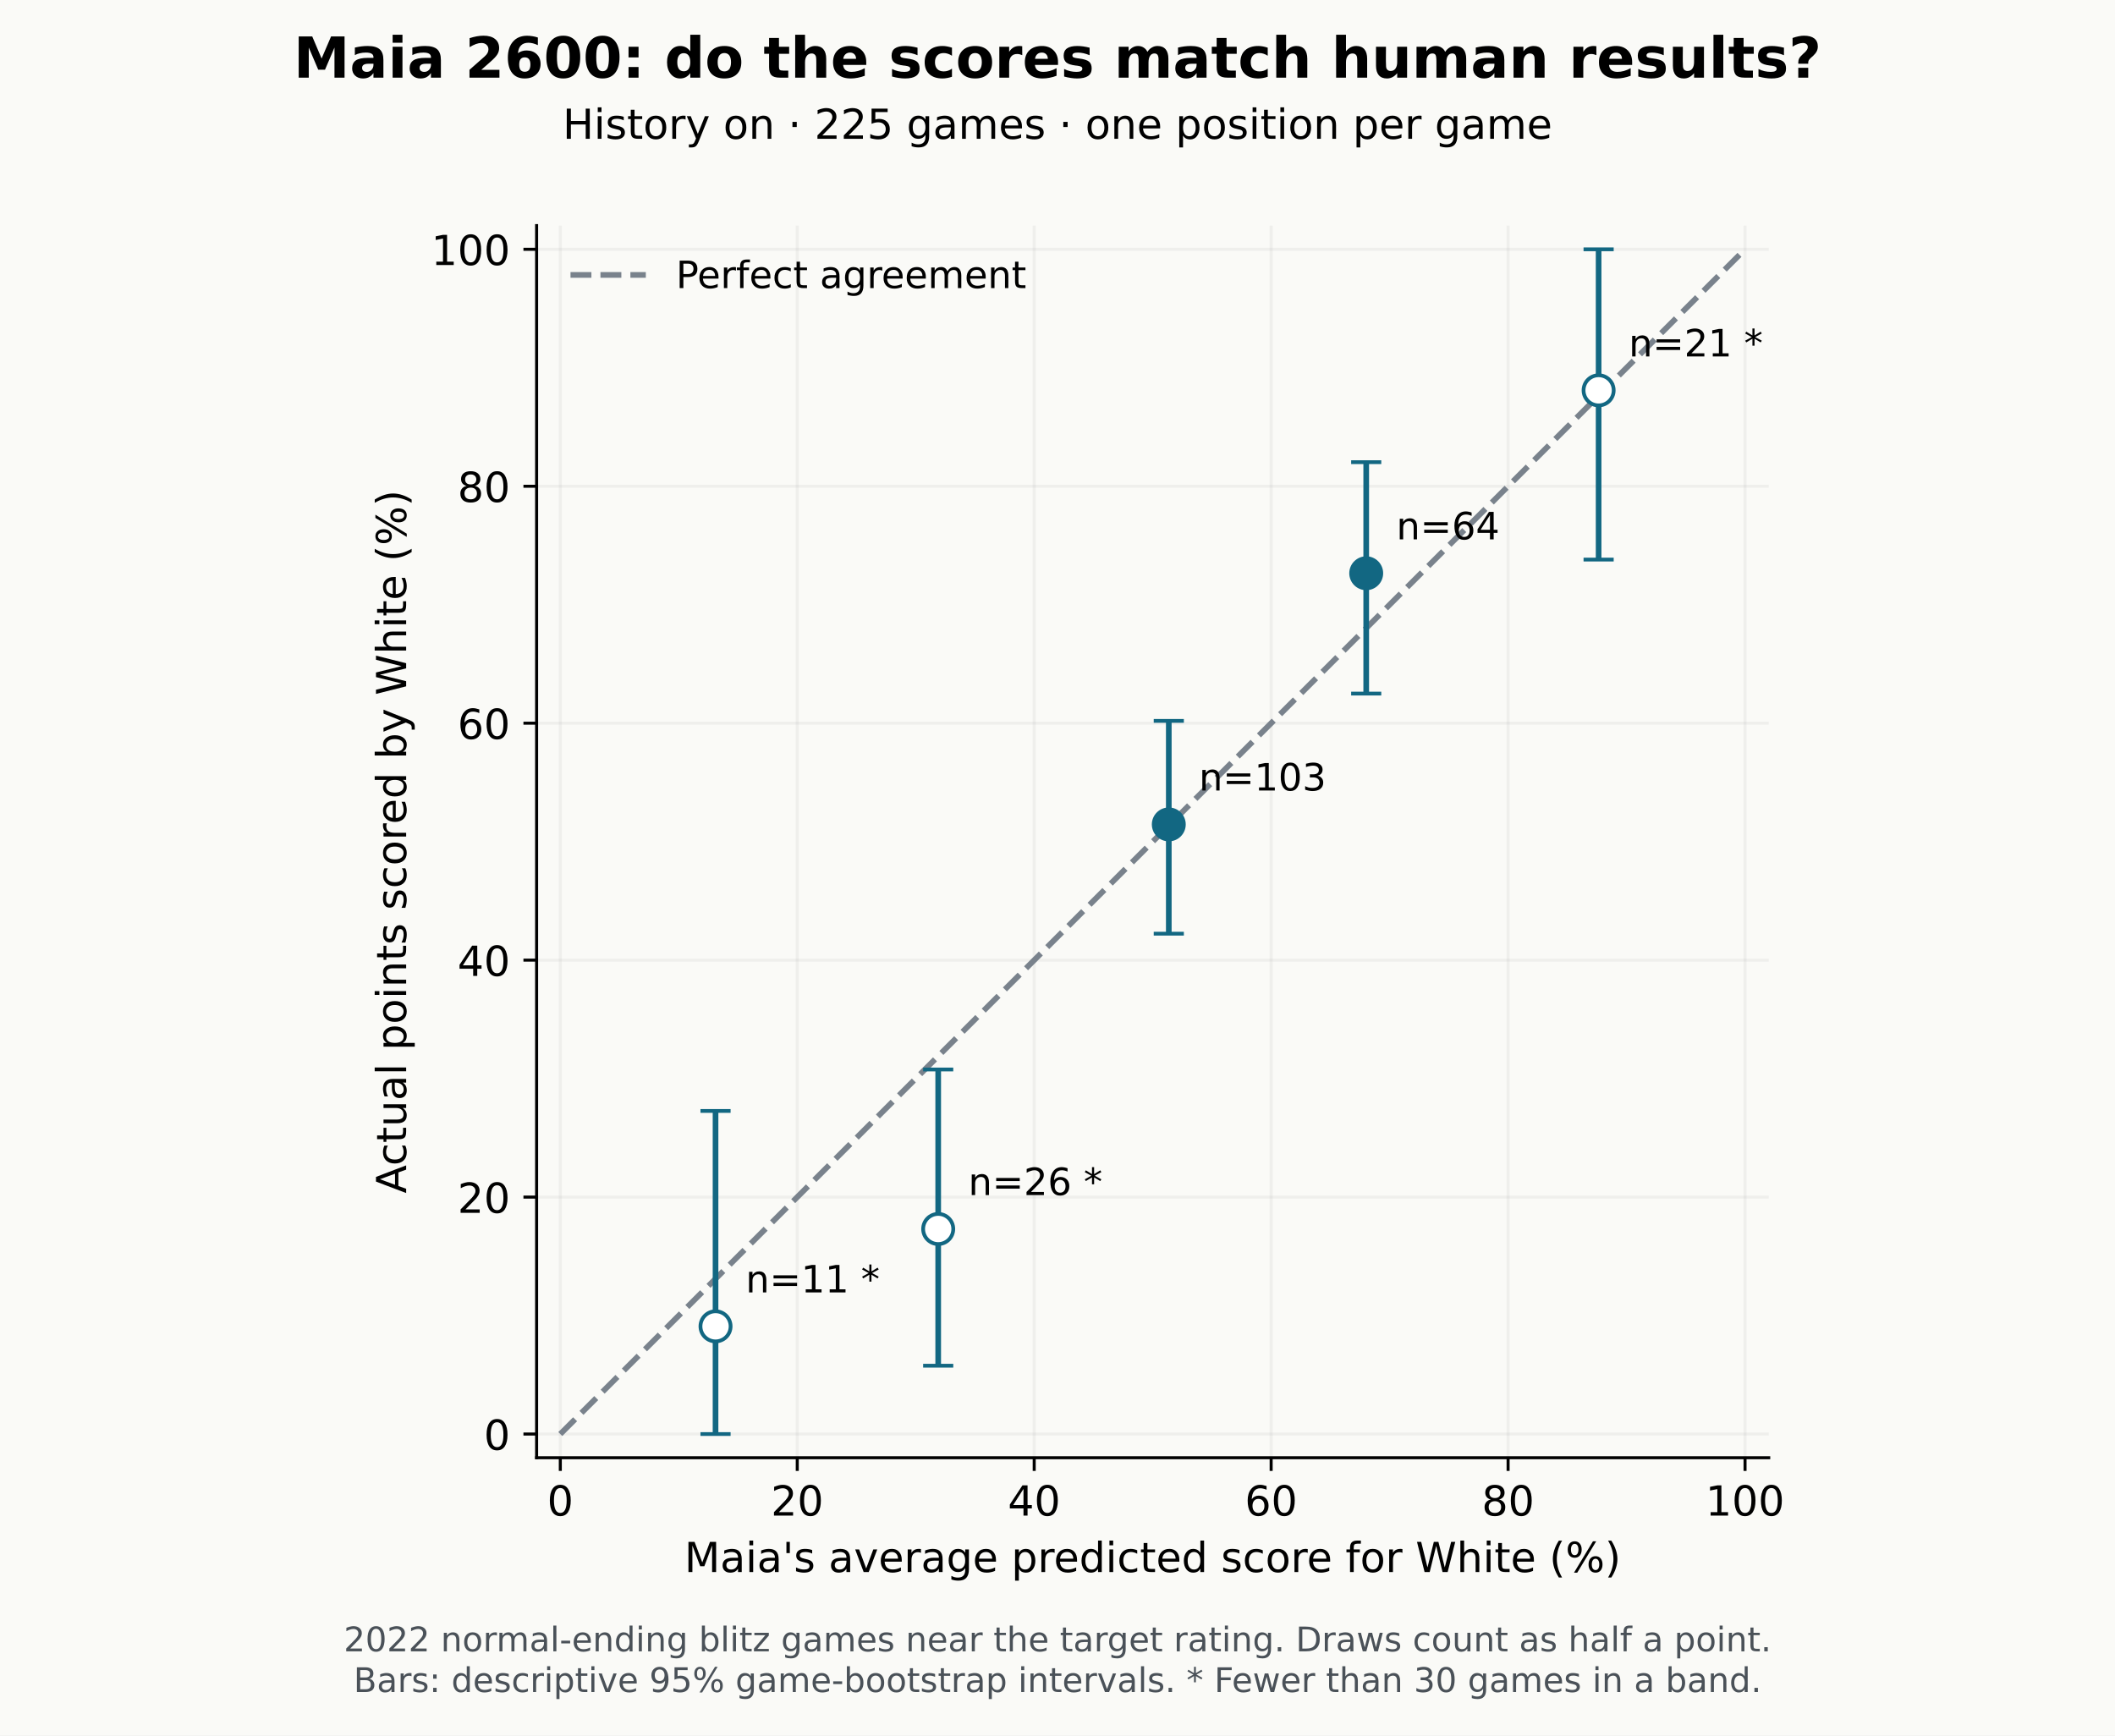
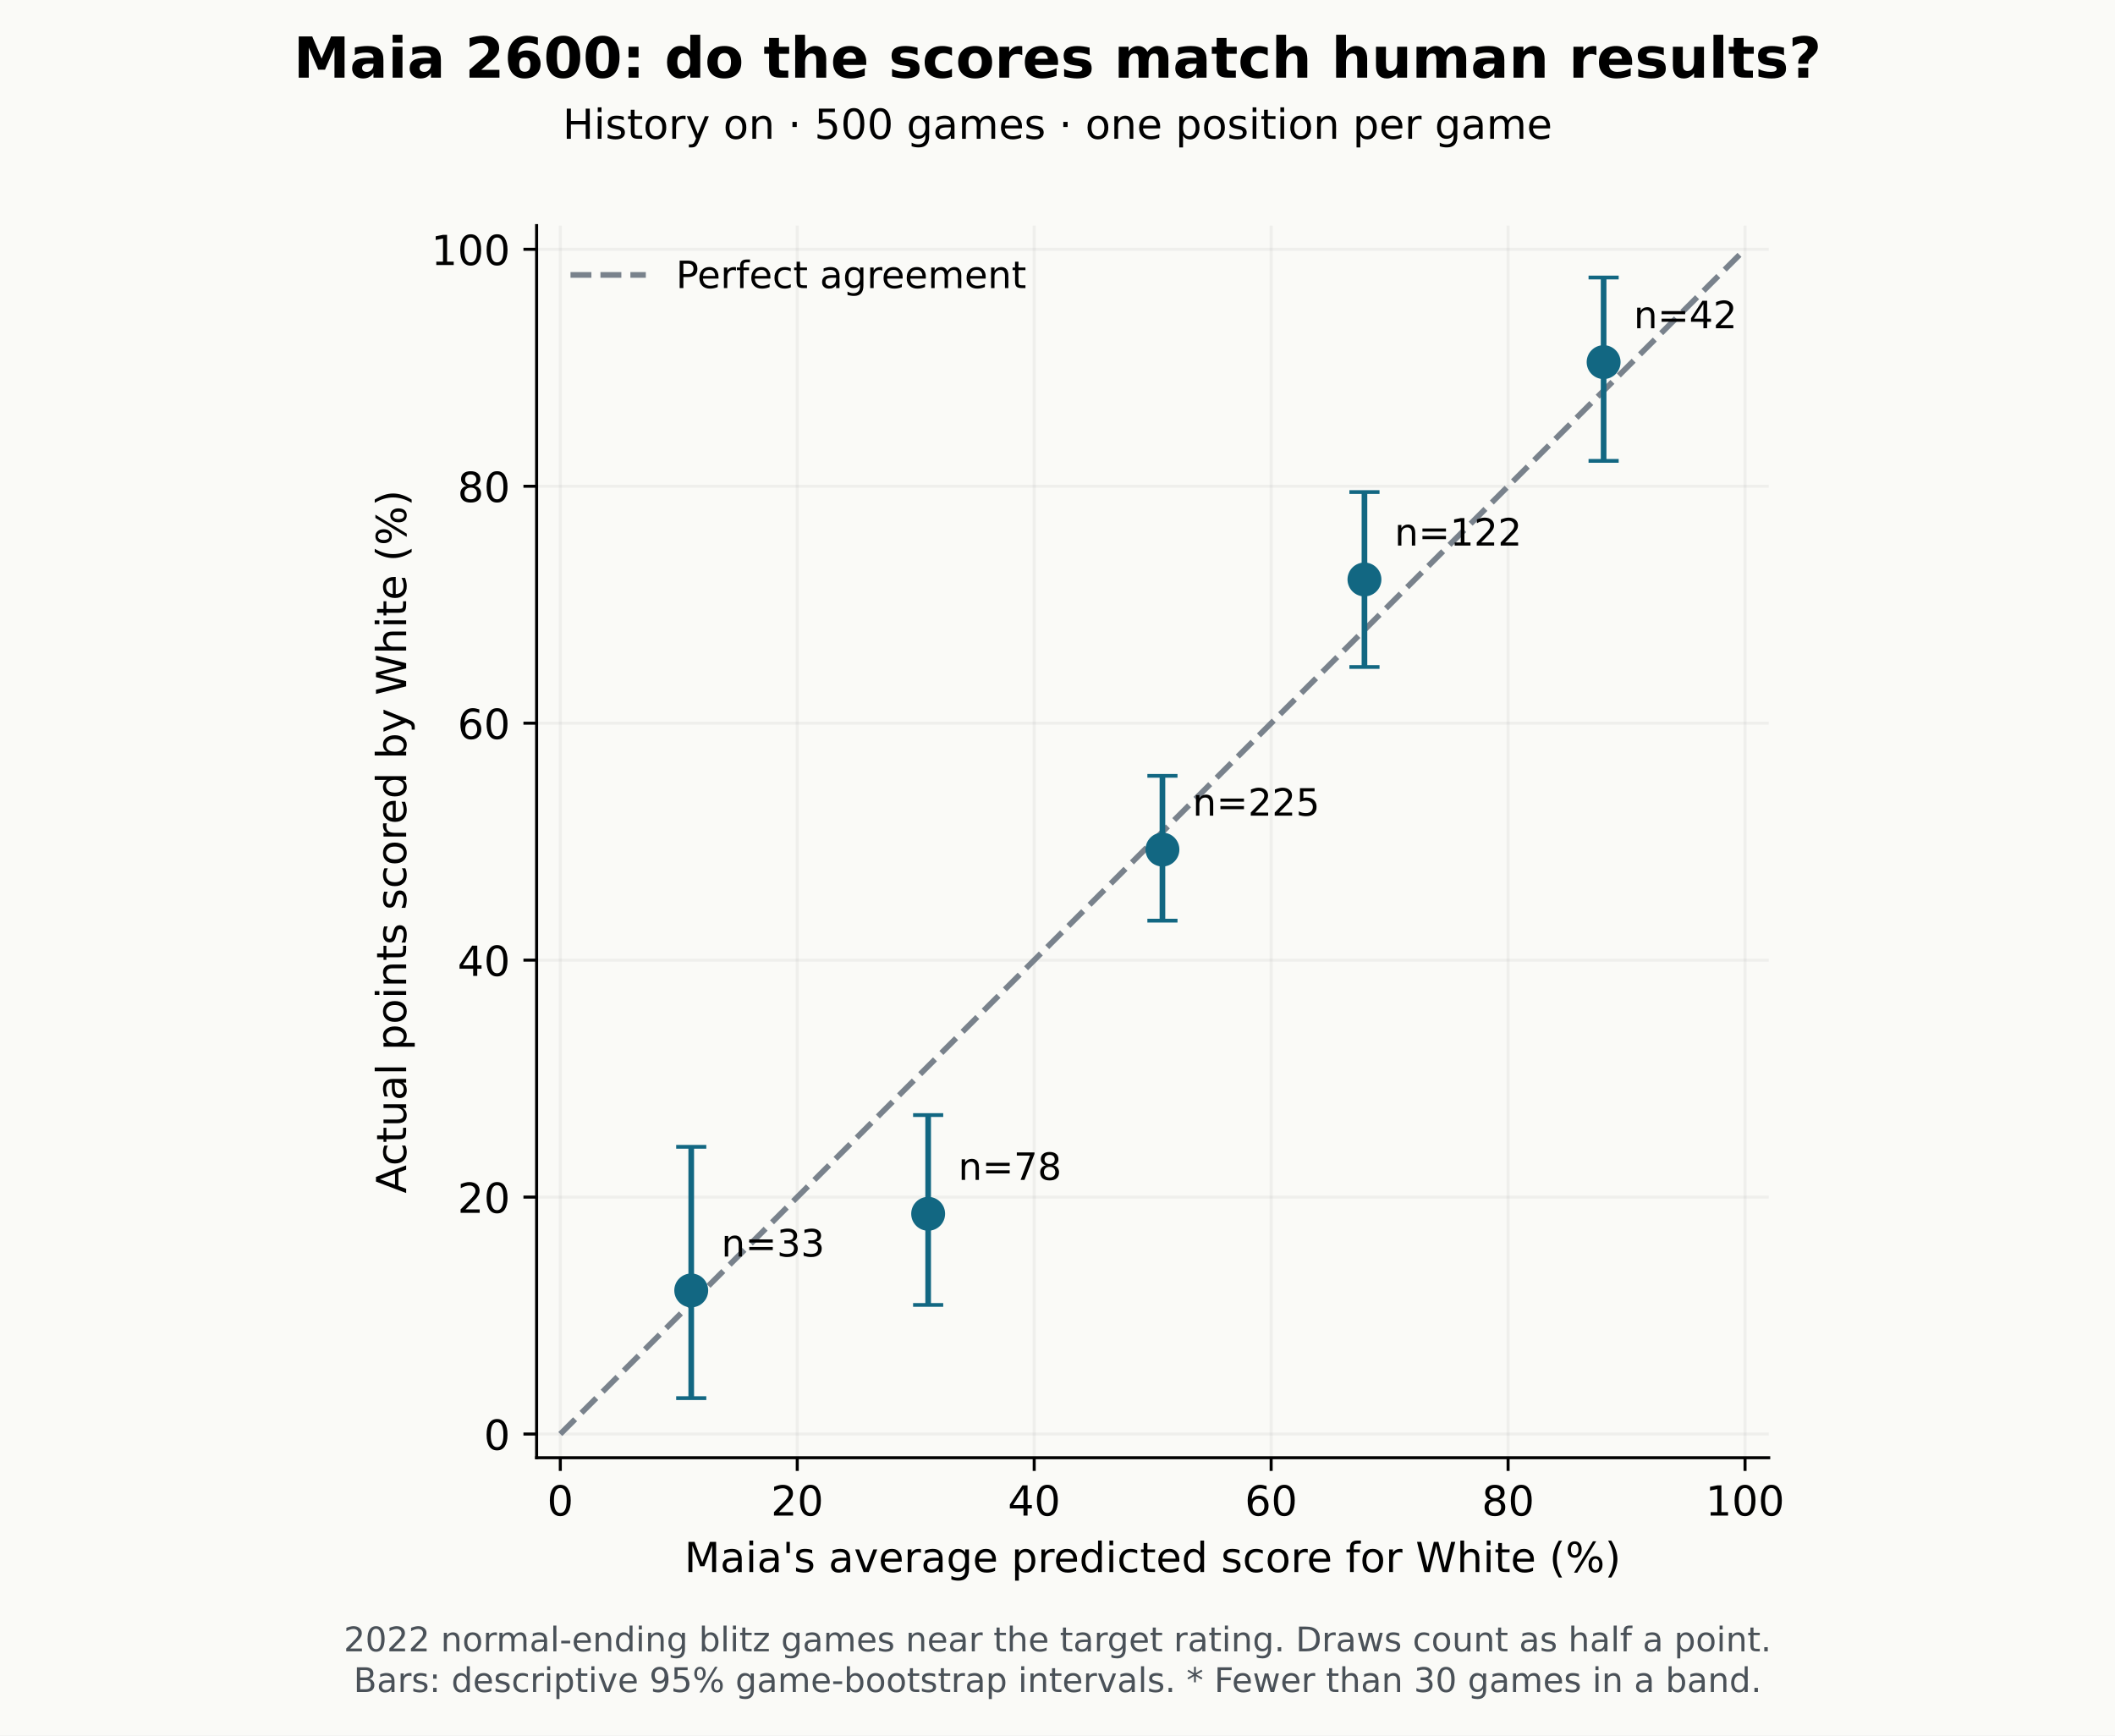
<svg xmlns="http://www.w3.org/2000/svg" xmlns:xlink="http://www.w3.org/1999/xlink" width="561.6pt" height="460.8pt" viewBox="0 0 561.6 460.8" version="1.1">
  <defs>
    <style type="text/css">*{stroke-linejoin: round; stroke-linecap: butt}</style>
  </defs>
  <g id="figure_1">
    <g id="patch_1">
      <path d="M 0 460.8  L 561.6 460.8  L 561.6 0  L 0 0  z " style="fill: #fafaf7" />
    </g>
    <g id="axes_1">
      <g id="patch_2">
        <path d="M 142.488 387.072  L 469.656 387.072  L 469.656 59.904  L 142.488 59.904  z " style="fill: #fafaf7" />
      </g>
      <g id="matplotlib.axis_1">
        <g id="xtick_1">
          <g id="line2d_1">
-             <path d="M 148.78 387.072  L 148.78 59.904  " clip-path="url(#p766867f2b5)" style="fill: none; stroke: #b0b0b0; stroke-opacity: 0.15; stroke-width: 0.8; stroke-linecap: square" />
+             <path d="M 148.78 387.072  L 148.78 59.904  " clip-path="url(#p65d2ee6710)" style="fill: none; stroke: #b0b0b0; stroke-opacity: 0.15; stroke-width: 0.8; stroke-linecap: square" />
          </g>
          <g id="line2d_2">
            <defs>
-               <path id="m01206a2ffa" d="M 0 0  L 0 3.5  " style="stroke: #000000; stroke-width: 0.8" />
+               <path id="m15cb79d4a5" d="M 0 0  L 0 3.5  " style="stroke: #000000; stroke-width: 0.8" />
            </defs>
            <g>
-               <use xlink:href="#m01206a2ffa" x="148.78" y="387.072" style="stroke: #000000; stroke-width: 0.8" />
+               <use xlink:href="#m15cb79d4a5" x="148.78" y="387.072" style="stroke: #000000; stroke-width: 0.8" />
            </g>
          </g>
          <g id="text_1">
            <text style="font-size: 11px; font-family: 'DejaVu Sans'; text-anchor: middle" x="148.78" y="402.429" transform="rotate(-0 148.7797 402.4294)">0</text>
          </g>
        </g>
        <g id="xtick_2">
          <g id="line2d_3">
-             <path d="M 211.697 387.072  L 211.697 59.904  " clip-path="url(#p766867f2b5)" style="fill: none; stroke: #b0b0b0; stroke-opacity: 0.15; stroke-width: 0.8; stroke-linecap: square" />
+             <path d="M 211.697 387.072  L 211.697 59.904  " clip-path="url(#p65d2ee6710)" style="fill: none; stroke: #b0b0b0; stroke-opacity: 0.15; stroke-width: 0.8; stroke-linecap: square" />
          </g>
          <g id="line2d_4">
            <g>
-               <use xlink:href="#m01206a2ffa" x="211.697" y="387.072" style="stroke: #000000; stroke-width: 0.8" />
+               <use xlink:href="#m15cb79d4a5" x="211.697" y="387.072" style="stroke: #000000; stroke-width: 0.8" />
            </g>
          </g>
          <g id="text_2">
            <text style="font-size: 11px; font-family: 'DejaVu Sans'; text-anchor: middle" x="211.697" y="402.429" transform="rotate(-0 211.6966 402.4294)">20</text>
          </g>
        </g>
        <g id="xtick_3">
          <g id="line2d_5">
-             <path d="M 274.614 387.072  L 274.614 59.904  " clip-path="url(#p766867f2b5)" style="fill: none; stroke: #b0b0b0; stroke-opacity: 0.15; stroke-width: 0.8; stroke-linecap: square" />
+             <path d="M 274.614 387.072  L 274.614 59.904  " clip-path="url(#p65d2ee6710)" style="fill: none; stroke: #b0b0b0; stroke-opacity: 0.15; stroke-width: 0.8; stroke-linecap: square" />
          </g>
          <g id="line2d_6">
            <g>
-               <use xlink:href="#m01206a2ffa" x="274.614" y="387.072" style="stroke: #000000; stroke-width: 0.8" />
+               <use xlink:href="#m15cb79d4a5" x="274.614" y="387.072" style="stroke: #000000; stroke-width: 0.8" />
            </g>
          </g>
          <g id="text_3">
            <text style="font-size: 11px; font-family: 'DejaVu Sans'; text-anchor: middle" x="274.614" y="402.429" transform="rotate(-0 274.6135 402.4294)">40</text>
          </g>
        </g>
        <g id="xtick_4">
          <g id="line2d_7">
-             <path d="M 337.53 387.072  L 337.53 59.904  " clip-path="url(#p766867f2b5)" style="fill: none; stroke: #b0b0b0; stroke-opacity: 0.15; stroke-width: 0.8; stroke-linecap: square" />
+             <path d="M 337.53 387.072  L 337.53 59.904  " clip-path="url(#p65d2ee6710)" style="fill: none; stroke: #b0b0b0; stroke-opacity: 0.15; stroke-width: 0.8; stroke-linecap: square" />
          </g>
          <g id="line2d_8">
            <g>
-               <use xlink:href="#m01206a2ffa" x="337.53" y="387.072" style="stroke: #000000; stroke-width: 0.8" />
+               <use xlink:href="#m15cb79d4a5" x="337.53" y="387.072" style="stroke: #000000; stroke-width: 0.8" />
            </g>
          </g>
          <g id="text_4">
            <text style="font-size: 11px; font-family: 'DejaVu Sans'; text-anchor: middle" x="337.53" y="402.429" transform="rotate(-0 337.5305 402.4294)">60</text>
          </g>
        </g>
        <g id="xtick_5">
          <g id="line2d_9">
-             <path d="M 400.447 387.072  L 400.447 59.904  " clip-path="url(#p766867f2b5)" style="fill: none; stroke: #b0b0b0; stroke-opacity: 0.15; stroke-width: 0.8; stroke-linecap: square" />
+             <path d="M 400.447 387.072  L 400.447 59.904  " clip-path="url(#p65d2ee6710)" style="fill: none; stroke: #b0b0b0; stroke-opacity: 0.15; stroke-width: 0.8; stroke-linecap: square" />
          </g>
          <g id="line2d_10">
            <g>
-               <use xlink:href="#m01206a2ffa" x="400.447" y="387.072" style="stroke: #000000; stroke-width: 0.8" />
+               <use xlink:href="#m15cb79d4a5" x="400.447" y="387.072" style="stroke: #000000; stroke-width: 0.8" />
            </g>
          </g>
          <g id="text_5">
            <text style="font-size: 11px; font-family: 'DejaVu Sans'; text-anchor: middle" x="400.447" y="402.429" transform="rotate(-0 400.4474 402.4294)">80</text>
          </g>
        </g>
        <g id="xtick_6">
          <g id="line2d_11">
-             <path d="M 463.364 387.072  L 463.364 59.904  " clip-path="url(#p766867f2b5)" style="fill: none; stroke: #b0b0b0; stroke-opacity: 0.15; stroke-width: 0.8; stroke-linecap: square" />
+             <path d="M 463.364 387.072  L 463.364 59.904  " clip-path="url(#p65d2ee6710)" style="fill: none; stroke: #b0b0b0; stroke-opacity: 0.15; stroke-width: 0.8; stroke-linecap: square" />
          </g>
          <g id="line2d_12">
            <g>
-               <use xlink:href="#m01206a2ffa" x="463.364" y="387.072" style="stroke: #000000; stroke-width: 0.8" />
+               <use xlink:href="#m15cb79d4a5" x="463.364" y="387.072" style="stroke: #000000; stroke-width: 0.8" />
            </g>
          </g>
          <g id="text_6">
            <text style="font-size: 11px; font-family: 'DejaVu Sans'; text-anchor: middle" x="463.364" y="402.429" transform="rotate(-0 463.3643 402.4294)">100</text>
          </g>
        </g>
        <g id="text_7">
          <text style="font-size: 11px; font-family: 'DejaVu Sans'; text-anchor: middle" x="306.072" y="417.43" transform="rotate(-0 306.072 417.4303)">Maia's average predicted score for White (%)</text>
        </g>
      </g>
      <g id="matplotlib.axis_2">
        <g id="ytick_1">
          <g id="line2d_13">
-             <path d="M 142.488 380.78  L 469.656 380.78  " clip-path="url(#p766867f2b5)" style="fill: none; stroke: #b0b0b0; stroke-opacity: 0.15; stroke-width: 0.8; stroke-linecap: square" />
+             <path d="M 142.488 380.78  L 469.656 380.78  " clip-path="url(#p65d2ee6710)" style="fill: none; stroke: #b0b0b0; stroke-opacity: 0.15; stroke-width: 0.8; stroke-linecap: square" />
          </g>
          <g id="line2d_14">
            <defs>
-               <path id="m80ba3c04c6" d="M 0 0  L -3.5 0  " style="stroke: #000000; stroke-width: 0.8" />
+               <path id="m5ed6c0eba9" d="M 0 0  L -3.5 0  " style="stroke: #000000; stroke-width: 0.8" />
            </defs>
            <g>
-               <use xlink:href="#m80ba3c04c6" x="142.488" y="380.78" style="stroke: #000000; stroke-width: 0.8" />
+               <use xlink:href="#m5ed6c0eba9" x="142.488" y="380.78" style="stroke: #000000; stroke-width: 0.8" />
            </g>
          </g>
          <g id="text_8">
            <text style="font-size: 11px; font-family: 'DejaVu Sans'; text-anchor: end" x="135.488" y="384.959" transform="rotate(-0 135.488 384.959)">0</text>
          </g>
        </g>
        <g id="ytick_2">
          <g id="line2d_15">
-             <path d="M 142.488 317.863  L 469.656 317.863  " clip-path="url(#p766867f2b5)" style="fill: none; stroke: #b0b0b0; stroke-opacity: 0.15; stroke-width: 0.8; stroke-linecap: square" />
+             <path d="M 142.488 317.863  L 469.656 317.863  " clip-path="url(#p65d2ee6710)" style="fill: none; stroke: #b0b0b0; stroke-opacity: 0.15; stroke-width: 0.8; stroke-linecap: square" />
          </g>
          <g id="line2d_16">
            <g>
-               <use xlink:href="#m80ba3c04c6" x="142.488" y="317.863" style="stroke: #000000; stroke-width: 0.8" />
+               <use xlink:href="#m5ed6c0eba9" x="142.488" y="317.863" style="stroke: #000000; stroke-width: 0.8" />
            </g>
          </g>
          <g id="text_9">
            <text style="font-size: 11px; font-family: 'DejaVu Sans'; text-anchor: end" x="135.488" y="322.042" transform="rotate(-0 135.488 322.0421)">20</text>
          </g>
        </g>
        <g id="ytick_3">
          <g id="line2d_17">
-             <path d="M 142.488 254.946  L 469.656 254.946  " clip-path="url(#p766867f2b5)" style="fill: none; stroke: #b0b0b0; stroke-opacity: 0.15; stroke-width: 0.8; stroke-linecap: square" />
+             <path d="M 142.488 254.946  L 469.656 254.946  " clip-path="url(#p65d2ee6710)" style="fill: none; stroke: #b0b0b0; stroke-opacity: 0.15; stroke-width: 0.8; stroke-linecap: square" />
          </g>
          <g id="line2d_18">
            <g>
-               <use xlink:href="#m80ba3c04c6" x="142.488" y="254.946" style="stroke: #000000; stroke-width: 0.8" />
+               <use xlink:href="#m5ed6c0eba9" x="142.488" y="254.946" style="stroke: #000000; stroke-width: 0.8" />
            </g>
          </g>
          <g id="text_10">
            <text style="font-size: 11px; font-family: 'DejaVu Sans'; text-anchor: end" x="135.488" y="259.125" transform="rotate(-0 135.488 259.1252)">40</text>
          </g>
        </g>
        <g id="ytick_4">
          <g id="line2d_19">
-             <path d="M 142.488 192.03  L 469.656 192.03  " clip-path="url(#p766867f2b5)" style="fill: none; stroke: #b0b0b0; stroke-opacity: 0.15; stroke-width: 0.8; stroke-linecap: square" />
+             <path d="M 142.488 192.03  L 469.656 192.03  " clip-path="url(#p65d2ee6710)" style="fill: none; stroke: #b0b0b0; stroke-opacity: 0.15; stroke-width: 0.8; stroke-linecap: square" />
          </g>
          <g id="line2d_20">
            <g>
-               <use xlink:href="#m80ba3c04c6" x="142.488" y="192.03" style="stroke: #000000; stroke-width: 0.8" />
+               <use xlink:href="#m5ed6c0eba9" x="142.488" y="192.03" style="stroke: #000000; stroke-width: 0.8" />
            </g>
          </g>
          <g id="text_11">
            <text style="font-size: 11px; font-family: 'DejaVu Sans'; text-anchor: end" x="135.488" y="196.208" transform="rotate(-0 135.488 196.2082)">60</text>
          </g>
        </g>
        <g id="ytick_5">
          <g id="line2d_21">
-             <path d="M 142.488 129.113  L 469.656 129.113  " clip-path="url(#p766867f2b5)" style="fill: none; stroke: #b0b0b0; stroke-opacity: 0.15; stroke-width: 0.8; stroke-linecap: square" />
+             <path d="M 142.488 129.113  L 469.656 129.113  " clip-path="url(#p65d2ee6710)" style="fill: none; stroke: #b0b0b0; stroke-opacity: 0.15; stroke-width: 0.8; stroke-linecap: square" />
          </g>
          <g id="line2d_22">
            <g>
-               <use xlink:href="#m80ba3c04c6" x="142.488" y="129.113" style="stroke: #000000; stroke-width: 0.8" />
+               <use xlink:href="#m5ed6c0eba9" x="142.488" y="129.113" style="stroke: #000000; stroke-width: 0.8" />
            </g>
          </g>
          <g id="text_12">
            <text style="font-size: 11px; font-family: 'DejaVu Sans'; text-anchor: end" x="135.488" y="133.291" transform="rotate(-0 135.488 133.2913)">80</text>
          </g>
        </g>
        <g id="ytick_6">
          <g id="line2d_23">
-             <path d="M 142.488 66.196  L 469.656 66.196  " clip-path="url(#p766867f2b5)" style="fill: none; stroke: #b0b0b0; stroke-opacity: 0.15; stroke-width: 0.8; stroke-linecap: square" />
+             <path d="M 142.488 66.196  L 469.656 66.196  " clip-path="url(#p65d2ee6710)" style="fill: none; stroke: #b0b0b0; stroke-opacity: 0.15; stroke-width: 0.8; stroke-linecap: square" />
          </g>
          <g id="line2d_24">
            <g>
-               <use xlink:href="#m80ba3c04c6" x="142.488" y="66.196" style="stroke: #000000; stroke-width: 0.8" />
+               <use xlink:href="#m5ed6c0eba9" x="142.488" y="66.196" style="stroke: #000000; stroke-width: 0.8" />
            </g>
          </g>
          <g id="text_13">
            <text style="font-size: 11px; font-family: 'DejaVu Sans'; text-anchor: end" x="135.488" y="70.374" transform="rotate(-0 135.488 70.3744)">100</text>
          </g>
        </g>
        <g id="text_14">
          <text style="font-size: 11px; font-family: 'DejaVu Sans'; text-anchor: middle" x="107.849" y="223.488" transform="rotate(-90 107.8492 223.488)">Actual points scored by White (%)</text>
        </g>
      </g>
      <g id="line2d_25">
-         <path d="M 148.78 380.78  L 463.364 66.196  " clip-path="url(#p766867f2b5)" style="fill: none; stroke-dasharray: 5.55,2.4; stroke-dashoffset: 0; stroke: #79828c; stroke-width: 1.5" />
+         <path d="M 148.78 380.78  L 463.364 66.196  " clip-path="url(#p65d2ee6710)" style="fill: none; stroke-dasharray: 5.55,2.4; stroke-dashoffset: 0; stroke: #79828c; stroke-width: 1.5" />
      </g>
      <g id="patch_3">
        <path d="M 142.488 387.072  L 142.488 59.904  " style="fill: none; stroke: #000000; stroke-width: 0.8; stroke-linejoin: miter; stroke-linecap: square" />
      </g>
      <g id="patch_4">
        <path d="M 142.488 387.072  L 469.656 387.072  " style="fill: none; stroke: #000000; stroke-width: 0.8; stroke-linejoin: miter; stroke-linecap: square" />
      </g>
      <g id="LineCollection_1">
-         <path d="M 189.997 380.78  L 189.997 294.985  " clip-path="url(#p766867f2b5)" style="fill: none; stroke: #126782; stroke-width: 1.5" />
+         <path d="M 183.545 371.247  L 183.545 304.517  " clip-path="url(#p65d2ee6710)" style="fill: none; stroke: #126782; stroke-width: 1.5" />
      </g>
      <g id="line2d_26">
        <defs>
-           <path id="m9a4dbe49ac" d="M 4 0  L -4 -0  " style="stroke: #126782" />
+           <path id="m29cdae5cb8" d="M 4 0  L -4 -0  " style="stroke: #126782" />
        </defs>
-         <g clip-path="url(#p766867f2b5)">
-           <use xlink:href="#m9a4dbe49ac" x="189.997" y="380.78" style="fill: #126782; stroke: #126782" />
+         <g clip-path="url(#p65d2ee6710)">
+           <use xlink:href="#m29cdae5cb8" x="183.545" y="371.247" style="fill: #126782; stroke: #126782" />
        </g>
      </g>
      <g id="line2d_27">
-         <g clip-path="url(#p766867f2b5)">
-           <use xlink:href="#m9a4dbe49ac" x="189.997" y="294.985" style="fill: #126782; stroke: #126782" />
+         <g clip-path="url(#p65d2ee6710)">
+           <use xlink:href="#m29cdae5cb8" x="183.545" y="304.517" style="fill: #126782; stroke: #126782" />
        </g>
      </g>
      <g id="text_15">
-         <text style="font-size: 10px; font-family: 'DejaVu Sans'; text-anchor: start" x="197.997" y="343.182" transform="rotate(-0 197.9967 343.1817)">n=11 *</text>
+         <text style="font-size: 10px; font-family: 'DejaVu Sans'; text-anchor: start" x="191.545" y="333.649" transform="rotate(-0 191.5447 333.6488)">n=33</text>
      </g>
      <g id="LineCollection_2">
-         <path d="M 249.122 362.631  L 249.122 283.985  " clip-path="url(#p766867f2b5)" style="fill: none; stroke: #126782; stroke-width: 1.5" />
+         <path d="M 246.454 346.499  L 246.454 296.084  " clip-path="url(#p65d2ee6710)" style="fill: none; stroke: #126782; stroke-width: 1.5" />
      </g>
      <g id="line2d_28">
-         <g clip-path="url(#p766867f2b5)">
-           <use xlink:href="#m9a4dbe49ac" x="249.122" y="362.631" style="fill: #126782; stroke: #126782" />
+         <g clip-path="url(#p65d2ee6710)">
+           <use xlink:href="#m29cdae5cb8" x="246.454" y="346.499" style="fill: #126782; stroke: #126782" />
        </g>
      </g>
      <g id="line2d_29">
-         <g clip-path="url(#p766867f2b5)">
-           <use xlink:href="#m9a4dbe49ac" x="249.122" y="283.985" style="fill: #126782; stroke: #126782" />
+         <g clip-path="url(#p65d2ee6710)">
+           <use xlink:href="#m29cdae5cb8" x="246.454" y="296.084" style="fill: #126782; stroke: #126782" />
        </g>
      </g>
      <g id="text_16">
-         <text style="font-size: 10px; font-family: 'DejaVu Sans'; text-anchor: start" x="257.122" y="317.333" transform="rotate(-0 257.1221 317.333)">n=26 *</text>
+         <text style="font-size: 10px; font-family: 'DejaVu Sans'; text-anchor: start" x="254.454" y="313.3" transform="rotate(-0 254.454 313.2998)">n=78</text>
      </g>
      <g id="LineCollection_3">
-         <path d="M 310.351 247.922  L 310.351 191.419  " clip-path="url(#p766867f2b5)" style="fill: none; stroke: #126782; stroke-width: 1.5" />
+         <path d="M 308.664 244.46  L 308.664 206.011  " clip-path="url(#p65d2ee6710)" style="fill: none; stroke: #126782; stroke-width: 1.5" />
      </g>
      <g id="line2d_30">
-         <g clip-path="url(#p766867f2b5)">
-           <use xlink:href="#m9a4dbe49ac" x="310.351" y="247.922" style="fill: #126782; stroke: #126782" />
+         <g clip-path="url(#p65d2ee6710)">
+           <use xlink:href="#m29cdae5cb8" x="308.664" y="244.46" style="fill: #126782; stroke: #126782" />
        </g>
      </g>
      <g id="line2d_31">
-         <g clip-path="url(#p766867f2b5)">
-           <use xlink:href="#m9a4dbe49ac" x="310.351" y="191.419" style="fill: #126782; stroke: #126782" />
+         <g clip-path="url(#p65d2ee6710)">
+           <use xlink:href="#m29cdae5cb8" x="308.664" y="206.011" style="fill: #126782; stroke: #126782" />
        </g>
      </g>
      <g id="text_17">
-         <text style="font-size: 10px; font-family: 'DejaVu Sans'; text-anchor: start" x="318.351" y="209.907" transform="rotate(-0 318.3511 209.9067)">n=103</text>
+         <text style="font-size: 10px; font-family: 'DejaVu Sans'; text-anchor: start" x="316.664" y="216.585" transform="rotate(-0 316.6643 216.5852)">n=225</text>
      </g>
      <g id="LineCollection_4">
-         <path d="M 362.773 184.165  L 362.773 122.723  " clip-path="url(#p766867f2b5)" style="fill: none; stroke: #126782; stroke-width: 1.5" />
+         <path d="M 362.306 177.106  L 362.306 130.66  " clip-path="url(#p65d2ee6710)" style="fill: none; stroke: #126782; stroke-width: 1.5" />
      </g>
      <g id="line2d_32">
-         <g clip-path="url(#p766867f2b5)">
-           <use xlink:href="#m9a4dbe49ac" x="362.773" y="184.165" style="fill: #126782; stroke: #126782" />
+         <g clip-path="url(#p65d2ee6710)">
+           <use xlink:href="#m29cdae5cb8" x="362.306" y="177.106" style="fill: #126782; stroke: #126782" />
        </g>
      </g>
      <g id="line2d_33">
-         <g clip-path="url(#p766867f2b5)">
-           <use xlink:href="#m9a4dbe49ac" x="362.773" y="122.723" style="fill: #126782; stroke: #126782" />
+         <g clip-path="url(#p65d2ee6710)">
+           <use xlink:href="#m29cdae5cb8" x="362.306" y="130.66" style="fill: #126782; stroke: #126782" />
        </g>
      </g>
      <g id="text_18">
-         <text style="font-size: 10px; font-family: 'DejaVu Sans'; text-anchor: start" x="370.773" y="143.215" transform="rotate(-0 370.7727 143.2149)">n=64</text>
+         <text style="font-size: 10px; font-family: 'DejaVu Sans'; text-anchor: start" x="370.306" y="144.867" transform="rotate(-0 370.3063 144.8668)">n=122</text>
      </g>
      <g id="LineCollection_5">
-         <path d="M 424.484 148.587  L 424.484 66.196  " clip-path="url(#p766867f2b5)" style="fill: none; stroke: #126782; stroke-width: 1.5" />
+         <path d="M 425.811 122.372  L 425.811 73.686  " clip-path="url(#p65d2ee6710)" style="fill: none; stroke: #126782; stroke-width: 1.5" />
      </g>
      <g id="line2d_34">
-         <g clip-path="url(#p766867f2b5)">
-           <use xlink:href="#m9a4dbe49ac" x="424.484" y="148.587" style="fill: #126782; stroke: #126782" />
+         <g clip-path="url(#p65d2ee6710)">
+           <use xlink:href="#m29cdae5cb8" x="425.811" y="122.372" style="fill: #126782; stroke: #126782" />
        </g>
      </g>
      <g id="line2d_35">
-         <g clip-path="url(#p766867f2b5)">
-           <use xlink:href="#m9a4dbe49ac" x="424.484" y="66.196" style="fill: #126782; stroke: #126782" />
+         <g clip-path="url(#p65d2ee6710)">
+           <use xlink:href="#m29cdae5cb8" x="425.811" y="73.686" style="fill: #126782; stroke: #126782" />
        </g>
      </g>
      <g id="text_19">
-         <text style="font-size: 10px; font-family: 'DejaVu Sans'; text-anchor: start" x="432.484" y="94.646" transform="rotate(-0 432.4836 94.64624)">n=21 *</text>
+         <text style="font-size: 10px; font-family: 'DejaVu Sans'; text-anchor: start" x="433.811" y="87.156" transform="rotate(-0 433.8109 87.15613)">n=42</text>
      </g>
      <g id="line2d_36">
        <defs>
-           <path id="m6f3bb0e93e" d="M 0 4  C 1.061 4 2.078 3.579 2.828 2.828  C 3.579 2.078 4 1.061 4 0  C 4 -1.061 3.579 -2.078 2.828 -2.828  C 2.078 -3.579 1.061 -4 0 -4  C -1.061 -4 -2.078 -3.579 -2.828 -2.828  C -3.579 -2.078 -4 -1.061 -4 0  C -4 1.061 -3.579 2.078 -2.828 2.828  C -2.078 3.579 -1.061 4 0 4  z " style="stroke: #126782" />
+           <path id="ma239bd08c0" d="M 0 4  C 1.061 4 2.078 3.579 2.828 2.828  C 3.579 2.078 4 1.061 4 0  C 4 -1.061 3.579 -2.078 2.828 -2.828  C 2.078 -3.579 1.061 -4 0 -4  C -1.061 -4 -2.078 -3.579 -2.828 -2.828  C -3.579 -2.078 -4 -1.061 -4 0  C -4 1.061 -3.579 2.078 -2.828 2.828  C -2.078 3.579 -1.061 4 0 4  z " style="stroke: #126782" />
        </defs>
-         <g clip-path="url(#p766867f2b5)">
-           <use xlink:href="#m6f3bb0e93e" x="189.997" y="352.182" style="fill: #ffffff; stroke: #126782" />
+         <g clip-path="url(#p65d2ee6710)">
+           <use xlink:href="#ma239bd08c0" x="183.545" y="342.649" style="fill: #126782; stroke: #126782" />
        </g>
      </g>
      <g id="line2d_37">
-         <g clip-path="url(#p766867f2b5)">
-           <use xlink:href="#m6f3bb0e93e" x="249.122" y="326.333" style="fill: #ffffff; stroke: #126782" />
+         <g clip-path="url(#p65d2ee6710)">
+           <use xlink:href="#ma239bd08c0" x="246.454" y="322.3" style="fill: #126782; stroke: #126782" />
        </g>
      </g>
      <g id="line2d_38">
-         <defs>
-           <path id="mb1daa0f133" d="M 0 4  C 1.061 4 2.078 3.579 2.828 2.828  C 3.579 2.078 4 1.061 4 0  C 4 -1.061 3.579 -2.078 2.828 -2.828  C 2.078 -3.579 1.061 -4 0 -4  C -1.061 -4 -2.078 -3.579 -2.828 -2.828  C -3.579 -2.078 -4 -1.061 -4 0  C -4 1.061 -3.579 2.078 -2.828 2.828  C -2.078 3.579 -1.061 4 0 4  z " style="stroke: #126782" />
-         </defs>
-         <g clip-path="url(#p766867f2b5)">
-           <use xlink:href="#mb1daa0f133" x="310.351" y="218.907" style="fill: #126782; stroke: #126782" />
+         <g clip-path="url(#p65d2ee6710)">
+           <use xlink:href="#ma239bd08c0" x="308.664" y="225.585" style="fill: #126782; stroke: #126782" />
        </g>
      </g>
      <g id="line2d_39">
-         <g clip-path="url(#p766867f2b5)">
-           <use xlink:href="#mb1daa0f133" x="362.773" y="152.215" style="fill: #126782; stroke: #126782" />
+         <g clip-path="url(#p65d2ee6710)">
+           <use xlink:href="#ma239bd08c0" x="362.306" y="153.867" style="fill: #126782; stroke: #126782" />
        </g>
      </g>
      <g id="line2d_40">
-         <g clip-path="url(#p766867f2b5)">
-           <use xlink:href="#m6f3bb0e93e" x="424.484" y="103.646" style="fill: #ffffff; stroke: #126782" />
+         <g clip-path="url(#p65d2ee6710)">
+           <use xlink:href="#ma239bd08c0" x="425.811" y="96.156" style="fill: #126782; stroke: #126782" />
        </g>
      </g>
      <g id="legend_1">
        <g id="line2d_41">
          <path d="M 151.488 73.002  L 161.488 73.002  L 171.488 73.002  " style="fill: none; stroke-dasharray: 5.55,2.4; stroke-dashoffset: 0; stroke: #79828c; stroke-width: 1.5" />
        </g>
        <g id="text_20">
          <text style="font-size: 10px; font-family: 'DejaVu Sans'; text-anchor: start" x="179.488" y="76.502" transform="rotate(-0 179.488 76.50244)">Perfect agreement</text>
        </g>
      </g>
    </g>
    <g id="text_21">
      <text style="font-weight: 700; font-size: 15px; font-family: 'DejaVu Sans'; text-anchor: middle" x="280.8" y="20.614" transform="rotate(-0 280.8 20.61366)">Maia 2600: do the scores match human results?</text>
    </g>
    <g id="text_22">
-       <text style="font-size: 11px; font-family: 'DejaVu Sans'; text-anchor: middle" x="280.8" y="36.864" transform="rotate(-0 280.8 36.864)">History on · 225 games · one position per game</text>
+       <text style="font-size: 11px; font-family: 'DejaVu Sans'; text-anchor: middle" x="280.8" y="36.864" transform="rotate(-0 280.8 36.864)">History on · 500 games · one position per game</text>
    </g>
    <g id="text_23">
      <text style="font-size: 9px; font-family: 'DejaVu Sans'; fill: #4a5158" transform="translate(91.27477 438.4775)">2022 normal-ending blitz games near the target rating. Draws count as half a point.</text>
      <text style="font-size: 9px; font-family: 'DejaVu Sans'; fill: #4a5158" transform="translate(93.87633 449.28)">Bars: descriptive 95% game-bootstrap intervals. * Fewer than 30 games in a band.</text>
    </g>
  </g>
  <defs>
-     <clipPath id="p766867f2b5">
+     <clipPath id="p65d2ee6710">
      <rect x="142.488" y="59.904" width="327.168" height="327.168" />
    </clipPath>
  </defs>
</svg>
